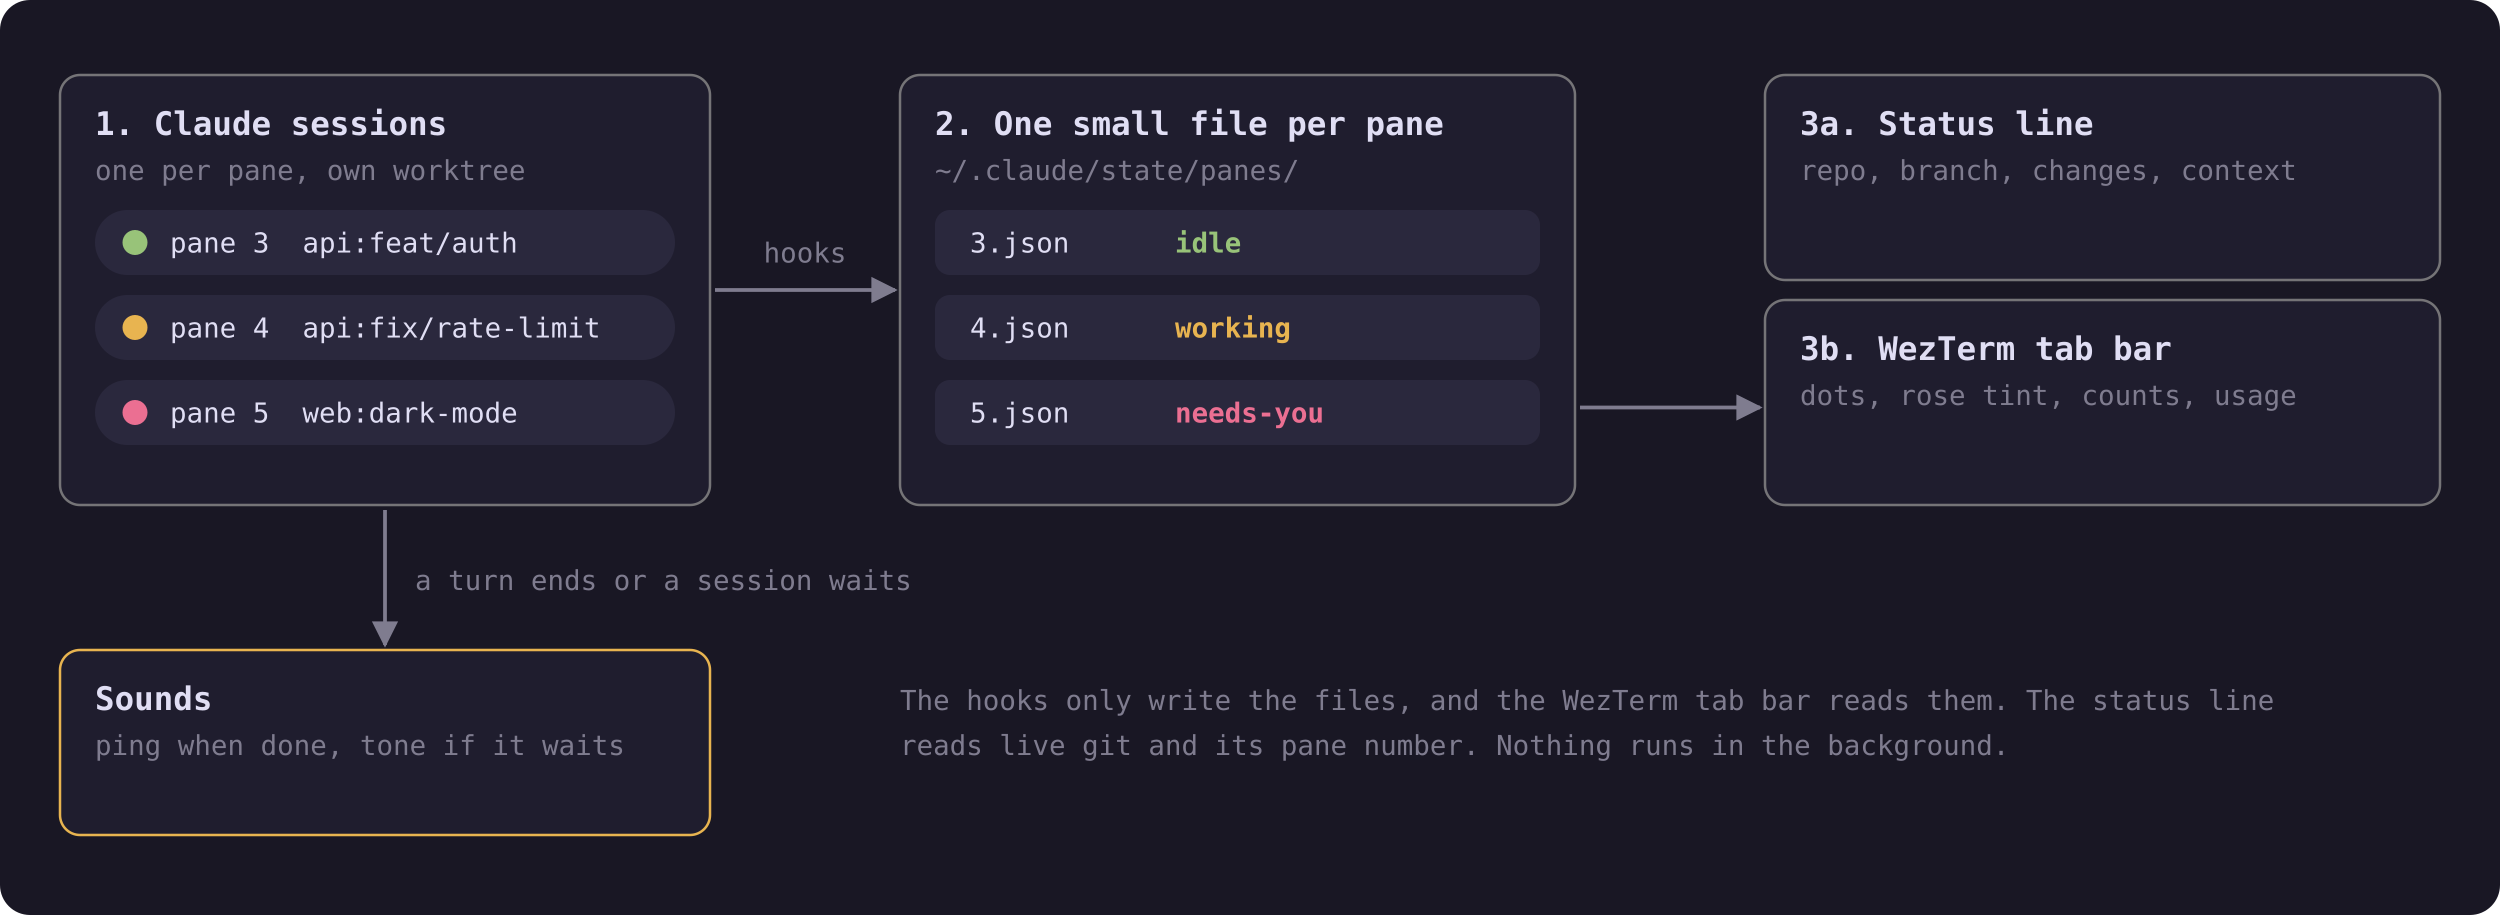
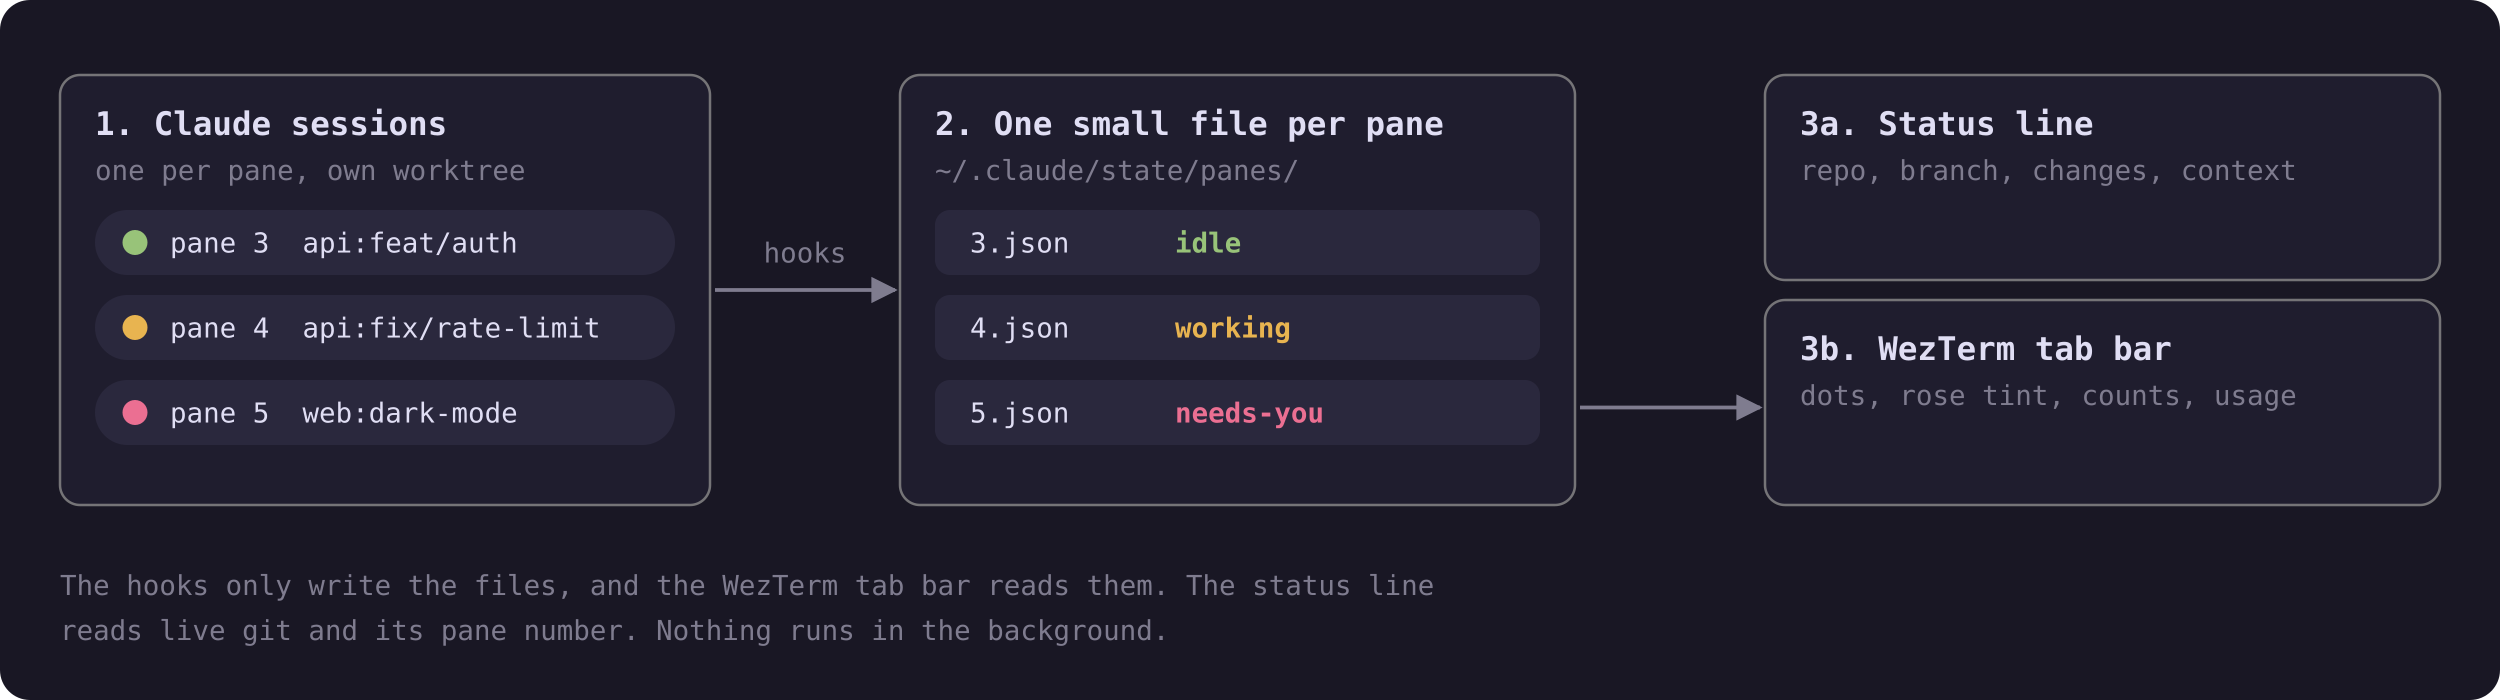
- <svg xmlns="http://www.w3.org/2000/svg" viewBox="0 0 1000 366" font-family="Menlo, 'DejaVu Sans Mono', 'JetBrains Mono', monospace" role="img" aria-label="How it works: Claude hooks write one small state file per WezTerm pane; the status line and the WezTerm tab bar read those files; a finished turn also plays a sound">
+ <svg xmlns="http://www.w3.org/2000/svg" viewBox="0 0 1000 280" font-family="Menlo, 'DejaVu Sans Mono', 'JetBrains Mono', monospace" role="img" aria-label="How it works: Claude hooks write one small state file per WezTerm pane; the status line and the WezTerm tab bar read those files">
  <defs>
    <marker id="ah" viewBox="0 0 10 10" refX="9" refY="5" markerWidth="7" markerHeight="7" orient="auto-start-reverse">
      <path d="M0 0L10 5L0 10z" fill="#7f7c8f" />
    </marker>
  </defs>
-   <rect width="1000" height="366" rx="12" fill="#191724" />
+   <rect width="1000" height="280" rx="12" fill="#191724" />
  <rect x="24" y="30" width="260" height="172" rx="8" fill="#1f1d2e" stroke="#757477" />
  <text x="38" y="54" fill="#e0def4" font-size="13" font-weight="bold" text-anchor="start" xml:space="preserve">1. Claude sessions</text>
  <text x="38" y="72" fill="#7f7c8f" font-size="11" text-anchor="start" xml:space="preserve">one per pane, own worktree</text>
  <rect x="38" y="84" width="232" height="26" rx="13" fill="#2a283d" />
  <circle cx="54" cy="97" r="5" fill="#98c379" />
  <text x="68" y="101" fill="#e0def4" font-size="11" text-anchor="start" xml:space="preserve">pane 3  api:feat/auth</text>
  <rect x="38" y="118" width="232" height="26" rx="13" fill="#2a283d" />
  <circle cx="54" cy="131" r="5" fill="#e8b450" />
  <text x="68" y="135" fill="#e0def4" font-size="11" text-anchor="start" xml:space="preserve">pane 4  api:fix/rate-limit</text>
  <rect x="38" y="152" width="232" height="26" rx="13" fill="#2a283d" />
  <circle cx="54" cy="165" r="5" fill="#eb6f92" />
  <text x="68" y="169" fill="#e0def4" font-size="11" text-anchor="start" xml:space="preserve">pane 5  web:dark-mode</text>
  <line x1="286" y1="116" x2="358" y2="116" stroke="#7f7c8f" stroke-width="1.5" marker-end="url(#ah)" />
  <text x="322" y="105" fill="#7f7c8f" font-size="11" text-anchor="middle" xml:space="preserve">hooks</text>
  <rect x="360" y="30" width="270" height="172" rx="8" fill="#1f1d2e" stroke="#757477" />
  <text x="374" y="54" fill="#e0def4" font-size="13" font-weight="bold" text-anchor="start" xml:space="preserve">2. One small file per pane</text>
  <text x="374" y="72" fill="#7f7c8f" font-size="11" text-anchor="start" xml:space="preserve">~/.claude/state/panes/</text>
  <rect x="374" y="84" width="242" height="26" rx="6" fill="#2a283d" />
  <text x="388" y="101" fill="#e0def4" font-size="11" text-anchor="start" xml:space="preserve">3.json</text>
  <text x="470" y="101" fill="#98c379" font-size="11" font-weight="bold" text-anchor="start" xml:space="preserve">idle</text>
  <rect x="374" y="118" width="242" height="26" rx="6" fill="#2a283d" />
  <text x="388" y="135" fill="#e0def4" font-size="11" text-anchor="start" xml:space="preserve">4.json</text>
  <text x="470" y="135" fill="#e8b450" font-size="11" font-weight="bold" text-anchor="start" xml:space="preserve">working</text>
  <rect x="374" y="152" width="242" height="26" rx="6" fill="#2a283d" />
  <text x="388" y="169" fill="#e0def4" font-size="11" text-anchor="start" xml:space="preserve">5.json</text>
  <text x="470" y="169" fill="#eb6f92" font-size="11" font-weight="bold" text-anchor="start" xml:space="preserve">needs-you</text>
  <line x1="632" y1="163" x2="704" y2="163" stroke="#7f7c8f" stroke-width="1.5" marker-end="url(#ah)" />
  <rect x="706" y="30" width="270" height="82" rx="8" fill="#1f1d2e" stroke="#757477" />
  <text x="720" y="54" fill="#e0def4" font-size="13" font-weight="bold" text-anchor="start" xml:space="preserve">3a. Status line</text>
  <text x="720" y="72" fill="#7f7c8f" font-size="11" text-anchor="start" xml:space="preserve">repo, branch, changes, context</text>
  <rect x="706" y="120" width="270" height="82" rx="8" fill="#1f1d2e" stroke="#757477" />
  <text x="720" y="144" fill="#e0def4" font-size="13" font-weight="bold" text-anchor="start" xml:space="preserve">3b. WezTerm tab bar</text>
  <text x="720" y="162" fill="#7f7c8f" font-size="11" text-anchor="start" xml:space="preserve">dots, rose tint, counts, usage</text>
-   <line x1="154" y1="204" x2="154" y2="258" stroke="#7f7c8f" stroke-width="1.5" marker-end="url(#ah)" />
-   <text x="166" y="236" fill="#7f7c8f" font-size="11" text-anchor="start" xml:space="preserve">a turn ends or a session waits</text>
-   <rect x="24" y="260" width="260" height="74" rx="8" fill="#1f1d2e" stroke="#e8b450" />
-   <text x="38" y="284" fill="#e0def4" font-size="13" font-weight="bold" text-anchor="start" xml:space="preserve">Sounds</text>
-   <text x="38" y="302" fill="#7f7c8f" font-size="11" text-anchor="start" xml:space="preserve">ping when done, tone if it waits</text>
-   <text x="360" y="284" fill="#7f7c8f" font-size="11" text-anchor="start" xml:space="preserve">The hooks only write the files, and the WezTerm tab bar reads them. The status line</text>
-   <text x="360" y="302" fill="#7f7c8f" font-size="11" text-anchor="start" xml:space="preserve">reads live git and its pane number. Nothing runs in the background.</text>
+   <text x="24" y="238" fill="#7f7c8f" font-size="11" text-anchor="start" xml:space="preserve">The hooks only write the files, and the WezTerm tab bar reads them. The status line</text>
+   <text x="24" y="256" fill="#7f7c8f" font-size="11" text-anchor="start" xml:space="preserve">reads live git and its pane number. Nothing runs in the background.</text>
</svg>
